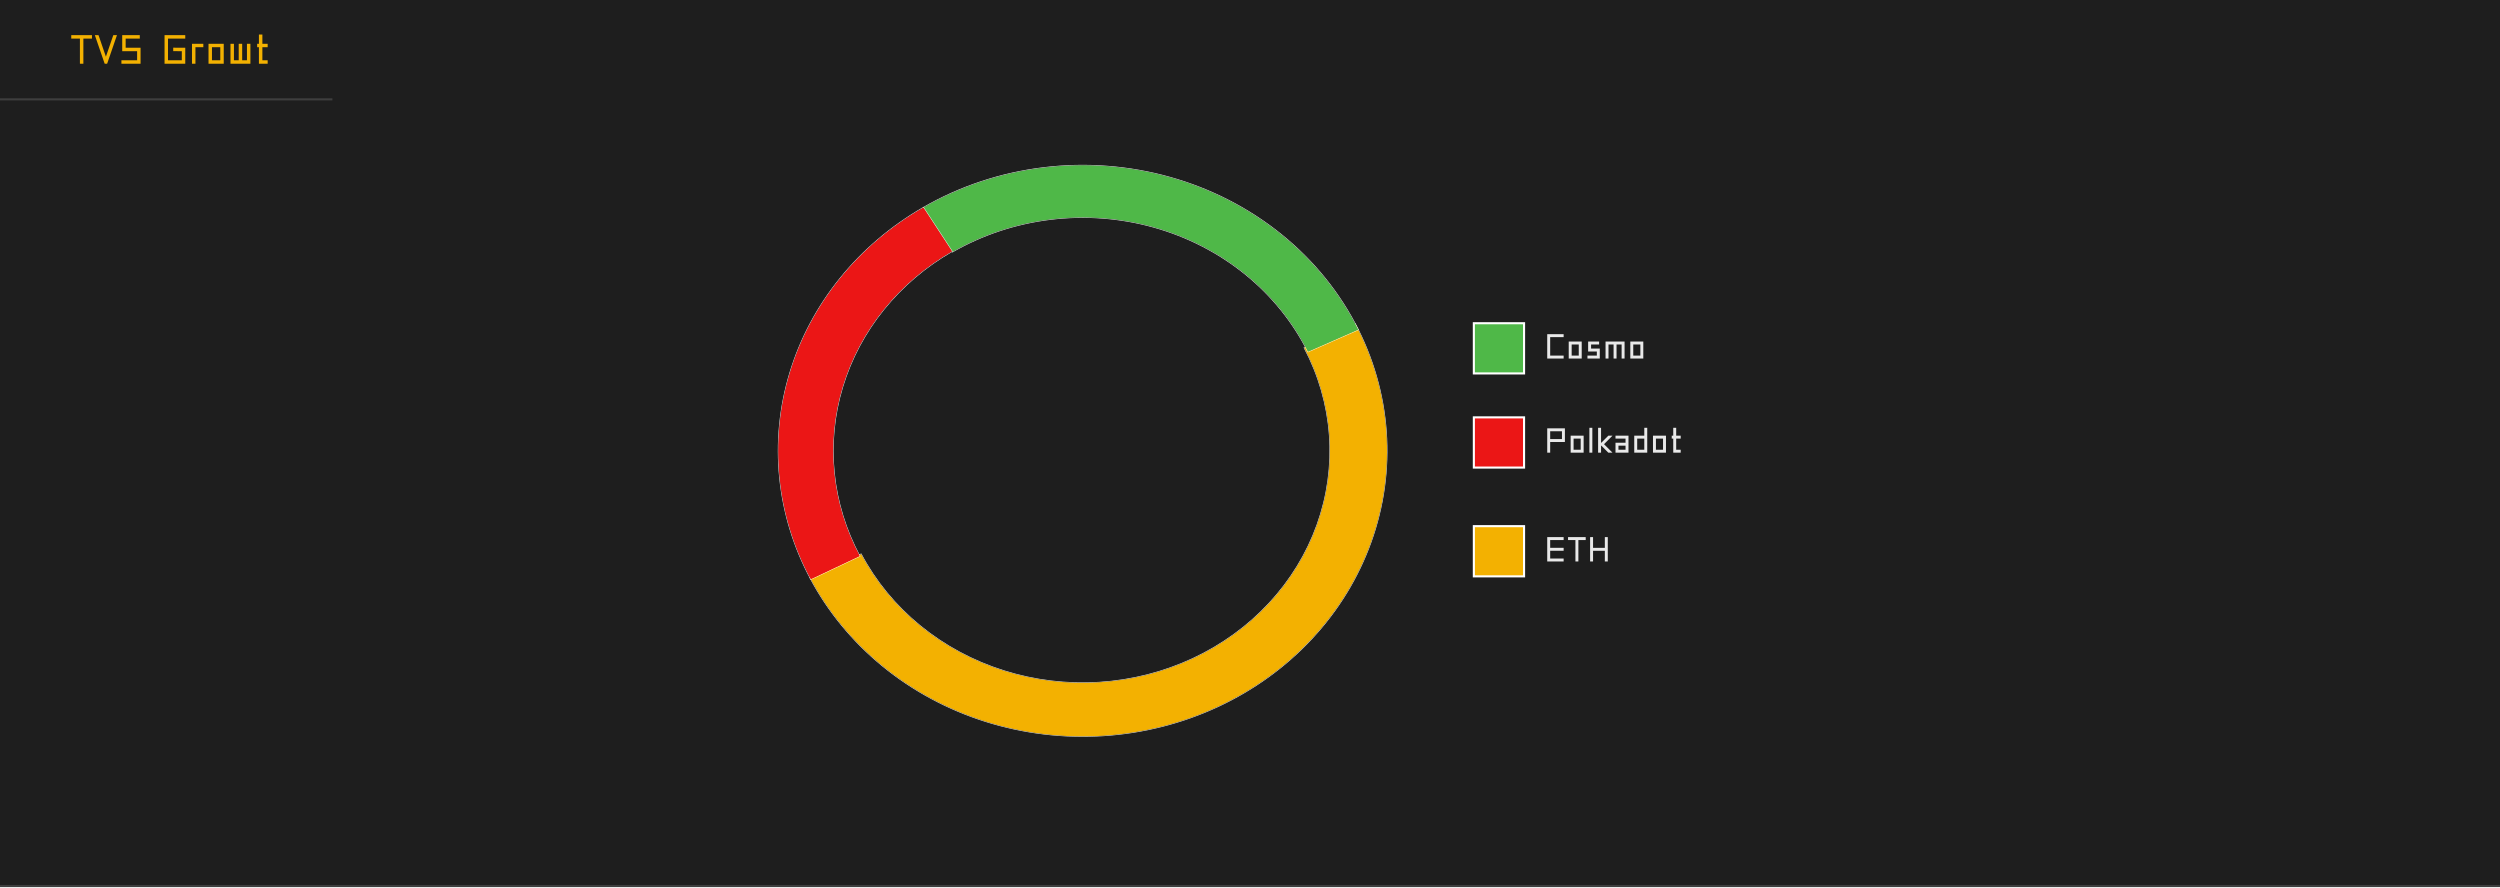
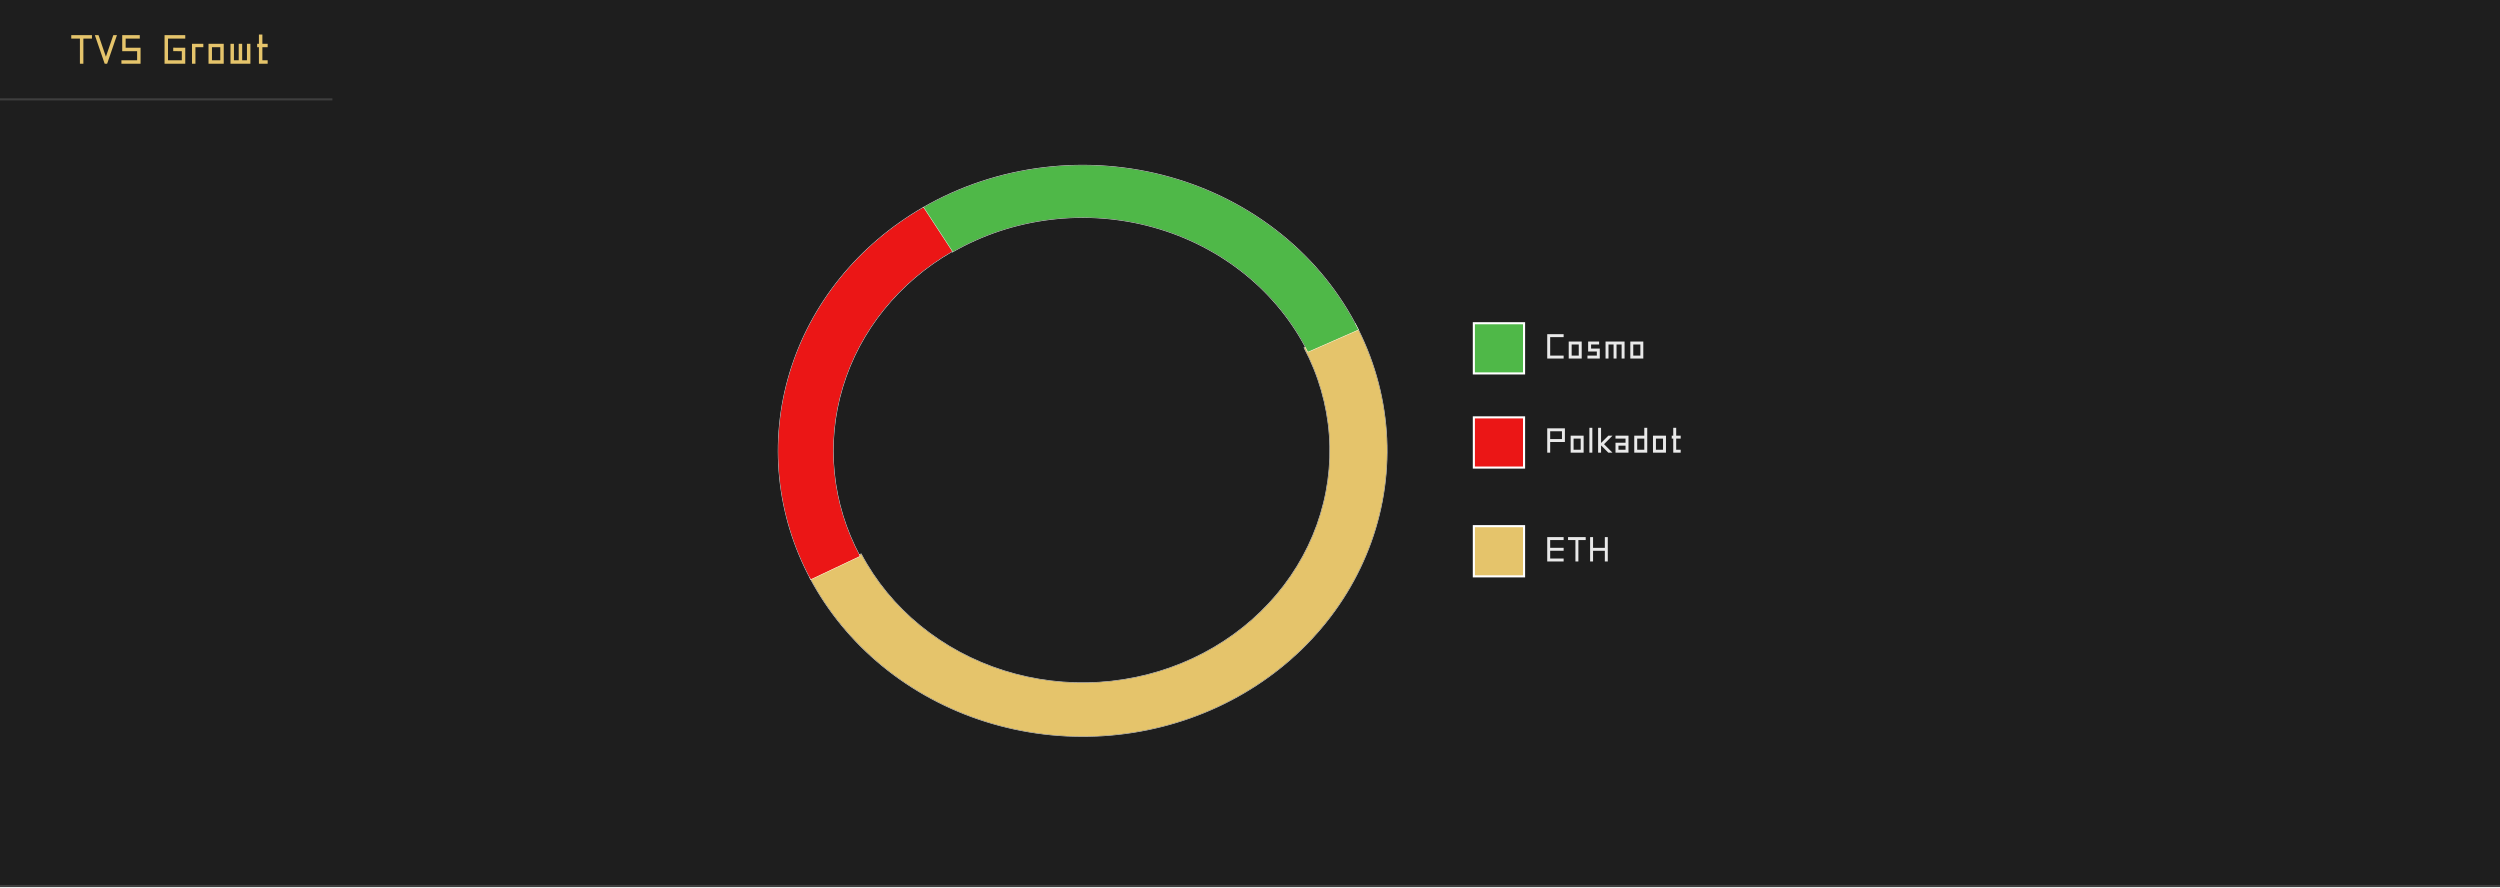
<svg xmlns="http://www.w3.org/2000/svg" width="1195" height="424" viewBox="0 0 1195 424" fill="none">
  <mask id="path-1-inside-1_2943_254171" fill="white">
    <path d="M0 0H1195V424H0V0Z" />
  </mask>
  <path d="M0 0H1195V424H0V0Z" fill="#1E1E1E" />
  <path d="M1195 423H0V425H1195V423Z" fill="#3E3E3E" mask="url(#path-1-inside-1_2943_254171)" />
  <mask id="path-3-outside-2_2943_254171" maskUnits="userSpaceOnUse" x="386" y="154" width="278" height="199" fill="black">
    <rect fill="white" x="386" y="154" width="278" height="199" />
    <path d="M387.164 276.174C395.657 292.231 407.438 306.562 421.835 318.348C436.232 330.133 452.962 339.144 471.07 344.864C489.179 350.584 508.311 352.902 527.374 351.685C546.437 350.469 565.058 345.742 582.174 337.774C599.29 329.806 614.566 318.754 627.129 305.248C639.692 291.741 649.296 276.046 655.393 259.058C661.49 242.07 663.961 224.121 662.665 206.237C661.368 188.353 656.329 170.883 647.836 154.826L623.38 166.211C630.28 179.255 634.373 193.447 635.426 207.975C636.48 222.503 634.473 237.084 629.519 250.885C624.566 264.685 616.764 277.436 606.558 288.408C596.353 299.38 583.943 308.358 570.039 314.831C556.135 321.304 541.007 325.144 525.521 326.132C510.035 327.12 494.493 325.237 479.782 320.59C465.072 315.944 451.481 308.624 439.785 299.05C428.09 289.475 418.519 277.834 411.62 264.789L387.164 276.174Z" />
  </mask>
-   <path d="M387.164 276.174C395.657 292.231 407.438 306.562 421.835 318.348C436.232 330.133 452.962 339.144 471.07 344.864C489.179 350.584 508.311 352.902 527.374 351.685C546.437 350.469 565.058 345.742 582.174 337.774C599.29 329.806 614.566 318.754 627.129 305.248C639.692 291.741 649.296 276.046 655.393 259.058C661.49 242.07 663.961 224.121 662.665 206.237C661.368 188.353 656.329 170.883 647.836 154.826L623.38 166.211C630.28 179.255 634.373 193.447 635.426 207.975C636.48 222.503 634.473 237.084 629.519 250.885C624.566 264.685 616.764 277.436 606.558 288.408C596.353 299.38 583.943 308.358 570.039 314.831C556.135 321.304 541.007 325.144 525.521 326.132C510.035 327.12 494.493 325.237 479.782 320.59C465.072 315.944 451.481 308.624 439.785 299.05C428.09 289.475 418.519 277.834 411.62 264.789L387.164 276.174Z" fill="#F3B101" />
+   <path d="M387.164 276.174C395.657 292.231 407.438 306.562 421.835 318.348C436.232 330.133 452.962 339.144 471.07 344.864C489.179 350.584 508.311 352.902 527.374 351.685C546.437 350.469 565.058 345.742 582.174 337.774C599.29 329.806 614.566 318.754 627.129 305.248C639.692 291.741 649.296 276.046 655.393 259.058C661.49 242.07 663.961 224.121 662.665 206.237C661.368 188.353 656.329 170.883 647.836 154.826L623.38 166.211C630.28 179.255 634.373 193.447 635.426 207.975C636.48 222.503 634.473 237.084 629.519 250.885C624.566 264.685 616.764 277.436 606.558 288.408C596.353 299.38 583.943 308.358 570.039 314.831C556.135 321.304 541.007 325.144 525.521 326.132C510.035 327.12 494.493 325.237 479.782 320.59C465.072 315.944 451.481 308.624 439.785 299.05C428.09 289.475 418.519 277.834 411.62 264.789L387.164 276.174Z" fill="#E5C46B" />
  <path d="M387.164 276.174C395.657 292.231 407.438 306.562 421.835 318.348C436.232 330.133 452.962 339.144 471.07 344.864C489.179 350.584 508.311 352.902 527.374 351.685C546.437 350.469 565.058 345.742 582.174 337.774C599.29 329.806 614.566 318.754 627.129 305.248C639.692 291.741 649.296 276.046 655.393 259.058C661.49 242.07 663.961 224.121 662.665 206.237C661.368 188.353 656.329 170.883 647.836 154.826L623.38 166.211C630.28 179.255 634.373 193.447 635.426 207.975C636.48 222.503 634.473 237.084 629.519 250.885C624.566 264.685 616.764 277.436 606.558 288.408C596.353 299.38 583.943 308.358 570.039 314.831C556.135 321.304 541.007 325.144 525.521 326.132C510.035 327.12 494.493 325.237 479.782 320.59C465.072 315.944 451.481 308.624 439.785 299.05C428.09 289.475 418.519 277.834 411.62 264.789L387.164 276.174Z" stroke="white" stroke-opacity="0.9" stroke-width="0.4" mask="url(#path-3-outside-2_2943_254171)" />
  <mask id="path-4-outside-3_2943_254171" maskUnits="userSpaceOnUse" x="441" y="78" width="209" height="91" fill="black">
    <rect fill="white" x="441" y="78" width="209" height="91" />
    <path d="M649.271 157.617C640.581 140.207 628.069 124.714 612.554 112.155C597.039 99.596 578.871 90.252 559.24 84.737C539.609 79.222 518.958 77.66 498.639 80.152C478.319 82.644 458.79 89.135 441.33 99.199L455.247 120.448C469.517 112.222 485.478 106.918 502.085 104.881C518.692 102.844 535.57 104.121 551.614 108.629C567.658 113.136 582.507 120.772 595.187 131.037C607.867 141.302 618.093 153.963 625.195 168.193L649.271 157.617Z" />
  </mask>
  <path d="M649.271 157.617C640.581 140.207 628.069 124.714 612.554 112.155C597.039 99.596 578.871 90.252 559.24 84.737C539.609 79.222 518.958 77.66 498.639 80.152C478.319 82.644 458.79 89.135 441.33 99.199L455.247 120.448C469.517 112.222 485.478 106.918 502.085 104.881C518.692 102.844 535.57 104.121 551.614 108.629C567.658 113.136 582.507 120.772 595.187 131.037C607.867 141.302 618.093 153.963 625.195 168.193L649.271 157.617Z" fill="#4FB848" />
  <path d="M649.271 157.617C640.581 140.207 628.069 124.714 612.554 112.155C597.039 99.596 578.871 90.252 559.24 84.737C539.609 79.222 518.958 77.66 498.639 80.152C478.319 82.644 458.79 89.135 441.33 99.199L455.247 120.448C469.517 112.222 485.478 106.918 502.085 104.881C518.692 102.844 535.57 104.121 551.614 108.629C567.658 113.136 582.507 120.772 595.187 131.037C607.867 141.302 618.093 153.963 625.195 168.193L649.271 157.617Z" stroke="white" stroke-opacity="0.9" stroke-width="0.4" mask="url(#path-4-outside-3_2943_254171)" />
  <mask id="path-5-outside-4_2943_254171" maskUnits="userSpaceOnUse" x="371" y="98" width="85" height="180" fill="black">
    <rect fill="white" x="371" y="98" width="85" height="180" />
    <path d="M441.405 99.156C410.306 117.057 387.512 145.267 377.54 178.192C367.568 211.118 371.146 246.357 387.564 276.925L411.02 265.836C397.566 240.787 394.634 211.909 402.806 184.927C410.978 157.945 429.657 134.828 455.142 120.158L441.405 99.156Z" />
  </mask>
  <path d="M441.405 99.156C410.306 117.057 387.512 145.267 377.54 178.192C367.568 211.118 371.146 246.357 387.564 276.925L411.02 265.836C397.566 240.787 394.634 211.909 402.806 184.927C410.978 157.945 429.657 134.828 455.142 120.158L441.405 99.156Z" fill="#EB1616" />
  <path d="M441.405 99.156C410.306 117.057 387.512 145.267 377.54 178.192C367.568 211.118 371.146 246.357 387.564 276.925L411.02 265.836C397.566 240.787 394.634 211.909 402.806 184.927C410.978 157.945 429.657 134.828 455.142 120.158L441.405 99.156Z" stroke="white" stroke-opacity="0.9" stroke-width="0.4" mask="url(#path-5-outside-4_2943_254171)" />
  <rect x="704.5" y="154.5" width="24" height="24" fill="#4FB848" stroke="white" />
  <rect x="704.5" y="199.5" width="24" height="24" fill="#EB1616" stroke="white" />
-   <rect x="704.5" y="251.5" width="24" height="24" fill="#F3B101" stroke="white" />
+   <rect x="704.5" y="251.5" width="24" height="24" fill="#E5C46B" stroke="white" />
  <path d="M746.712 256.736H747.416V258.144H746.712H740.984V261.856H746.712H747.416V263.264H746.712H740.984V266.976H746.712H747.416V268.384H746.712H740.28H739.576V267.68V263.264V261.856V257.44V256.736H740.28H746.712ZM753.056 258.144H750.224H749.52V256.736H750.224H753.056H754.464H757.264H757.968V258.144H757.264H754.464V267.68V268.384H753.056V267.68V258.144ZM767.113 263.28H761.481V267.68V268.384H760.073V267.68V263.28V261.872V257.44V256.736H761.481V257.44V261.872H767.113V257.44V256.736H768.521V257.44V261.872V263.28V267.68V268.384H767.113V267.68V263.28Z" fill="white" fill-opacity="0.9" />
  <path d="M747.32 211.28H746.616H740.984V215.68V216.384H739.576V215.68V211.28V209.872V205.44V204.736H740.28H747.32H748.024V205.44V209.872V210.576V211.28H747.32ZM746.616 209.872V206.144H740.984V209.872H746.616ZM752.178 214.976H755.57V209.664H752.178V214.976ZM751.474 216.384H750.77V215.68V208.96V208.256H751.474H756.274H756.978V208.96V215.68V216.384H756.274H751.474ZM759.729 205.184V204.48H761.137V205.184V215.68V216.384H759.729V215.68V205.184ZM765.444 213.024H765.3V215.68V216.384H763.892V215.68V213.024V211.616V205.184V204.48H765.3V205.184V211.616H765.444L768.58 208.464L768.788 208.256H770.772L769.572 209.456L766.724 212.32L769.572 215.184L770.772 216.384H768.788L768.58 216.176L765.444 213.024ZM777.01 213.024H773.618V214.976H777.01V213.024ZM778.418 213.024V215.68V216.384H777.714H772.914H772.21V215.68V212.32V211.616H772.914H777.01V209.664H772.914H772.21V208.256H772.914H777.714H778.418V208.96V211.616V213.024ZM787.378 208.256V209.664V215.68V216.384H786.674H781.874H781.17V215.68V208.96V208.256H781.874H785.97V205.184V204.48H787.378V205.184V208.256ZM785.97 209.664H782.578V214.976H785.97V209.664ZM791.537 214.976H794.929V209.664H791.537V214.976ZM790.833 216.384H790.129V215.68V208.96V208.256H790.833H795.633H796.337V208.96V215.68V216.384H795.633H790.833ZM801.217 208.256H802.673H803.377V209.664H802.673H801.217V214.976H802.673H803.377V216.384H802.673H800.513H799.809V215.68V209.664H799.793H799.089V208.256H799.793H799.809V205.184V204.48H801.217V205.184V208.256Z" fill="white" fill-opacity="0.9" />
  <path d="M746.712 159.736H747.416V161.144H746.712H740.984V169.976H746.712H747.416V171.384H746.712H740.28H739.576V170.68V160.44V159.736H740.28H746.712ZM751.256 169.976H754.648V164.664H751.256V169.976ZM750.552 171.384H749.848V170.68V163.96V163.256H750.552H755.352H756.056V163.96V170.68V171.384H755.352H750.552ZM763.671 163.256H764.375V164.664H763.671H760.535V166.616H763.991H764.695V167.32V170.68V171.384H763.991H759.511H758.807V169.976H759.511H763.287V168.024H759.831H759.127V167.32V163.96V163.256H759.831H763.671ZM776.542 170.68V171.384H775.134V170.68V164.664H772.702V170.68V171.384H771.294V170.68V164.664H768.862V170.68V171.384H767.454V170.68V163.96V163.256H768.158H771.294H771.998H772.702H775.838H776.542V163.96V170.68ZM780.697 169.976H784.089V164.664H780.697V169.976ZM779.993 171.384H779.289V170.68V163.96V163.256H779.993H784.793H785.497V163.96V170.68V171.384H784.793H779.993Z" fill="white" fill-opacity="0.9" />
  <mask id="path-12-inside-5_2943_254171" fill="white">
    <path d="M0 0H159V48H0V0Z" />
  </mask>
  <path d="M0 0H159V48H0V0Z" fill="#1E1E1E" />
  <path d="M159 47H0V49H159V47Z" fill="#3E3E3E" mask="url(#path-12-inside-5_2943_254171)" />
-   <path d="M38.201 18.45H34.882H34.057V16.8H34.882H38.201H39.851H43.132H43.957V18.45H43.132H39.851V29.625V30.45H38.201V29.625V18.45ZM45.711 17.887L45.336 16.8H47.08L47.286 17.363L50.623 27.094L53.961 17.363L54.167 16.8H55.911L55.536 17.887L51.411 29.887L51.205 30.45H50.042L49.836 29.887L45.711 17.887ZM65.99 16.8H66.815V18.45H65.99H60.065V22.819H66.365H67.19V23.644V29.625V30.45H66.365H58.865H58.04V28.8H58.865H65.54V24.469H59.24H58.415V23.644V17.625V16.8H59.24H65.99ZM87.729 16.8H88.554V18.45H87.729H80.304V28.8H86.904V24.469L83.623 24.45H82.797V22.8H83.623L87.729 22.819H88.554V23.644V29.625V30.45H87.729H79.479H78.654V29.625V17.625V16.8H79.479H87.729ZM96.365 20.925H97.19V22.575H96.365H93.421V29.625V30.45H91.771V29.625V21.75V20.925H92.596H96.365ZM101.321 28.8H105.296V22.575H101.321V28.8ZM100.496 30.45H99.671V29.625V21.75V20.925H100.496H106.121H106.946V21.75V29.625V30.45H106.121H100.496ZM110.17 21.75V20.925H111.82V21.75V28.8H114.107V21.75V20.925H115.757V21.75V28.8H118.045V21.75V20.925H119.695V21.75V29.625V30.45H118.87H115.757H114.951H114.107H110.995H110.17V29.625V21.75ZM125.415 20.925H127.121H127.946V22.575H127.121H125.415V28.8H127.121H127.946V30.45H127.121H124.59H123.765V29.625V22.575H123.746H122.921V20.925H123.746H123.765V17.325V16.5H125.415V17.325V20.925Z" fill="#F3B101" />
+   <path d="M38.201 18.45H34.882H34.057V16.8H34.882H38.201H39.851H43.132H43.957V18.45H43.132H39.851V29.625V30.45H38.201V29.625V18.45ZM45.711 17.887L45.336 16.8H47.08L47.286 17.363L50.623 27.094L53.961 17.363L54.167 16.8H55.911L55.536 17.887L51.411 29.887L51.205 30.45H50.042L49.836 29.887L45.711 17.887ZM65.99 16.8H66.815V18.45H65.99H60.065V22.819H66.365H67.19V23.644V29.625V30.45H66.365H58.865H58.04V28.8H58.865H65.54V24.469H59.24H58.415V23.644V17.625V16.8H59.24H65.99ZM87.729 16.8H88.554V18.45H87.729H80.304V28.8H86.904V24.469L83.623 24.45H82.797V22.8H83.623L87.729 22.819H88.554V23.644V29.625V30.45H87.729H79.479H78.654V29.625V17.625V16.8H79.479H87.729ZM96.365 20.925H97.19V22.575H96.365H93.421V29.625V30.45H91.771V29.625V21.75V20.925H92.596H96.365ZM101.321 28.8H105.296V22.575H101.321V28.8ZM100.496 30.45H99.671V29.625V21.75V20.925H100.496H106.121H106.946V21.75V29.625V30.45H106.121H100.496ZM110.17 21.75V20.925H111.82V21.75V28.8H114.107V21.75V20.925H115.757V21.75V28.8H118.045V21.75V20.925H119.695V21.75V29.625V30.45H118.87H115.757H114.951H114.107H110.995H110.17V29.625V21.75ZM125.415 20.925H127.121H127.946V22.575H127.121H125.415V28.8H127.121H127.946V30.45H127.121H124.59H123.765V29.625V22.575H123.746H122.921V20.925H123.746H123.765V17.325V16.5H125.415V17.325V20.925Z" fill="#E5C46B" />
</svg>
